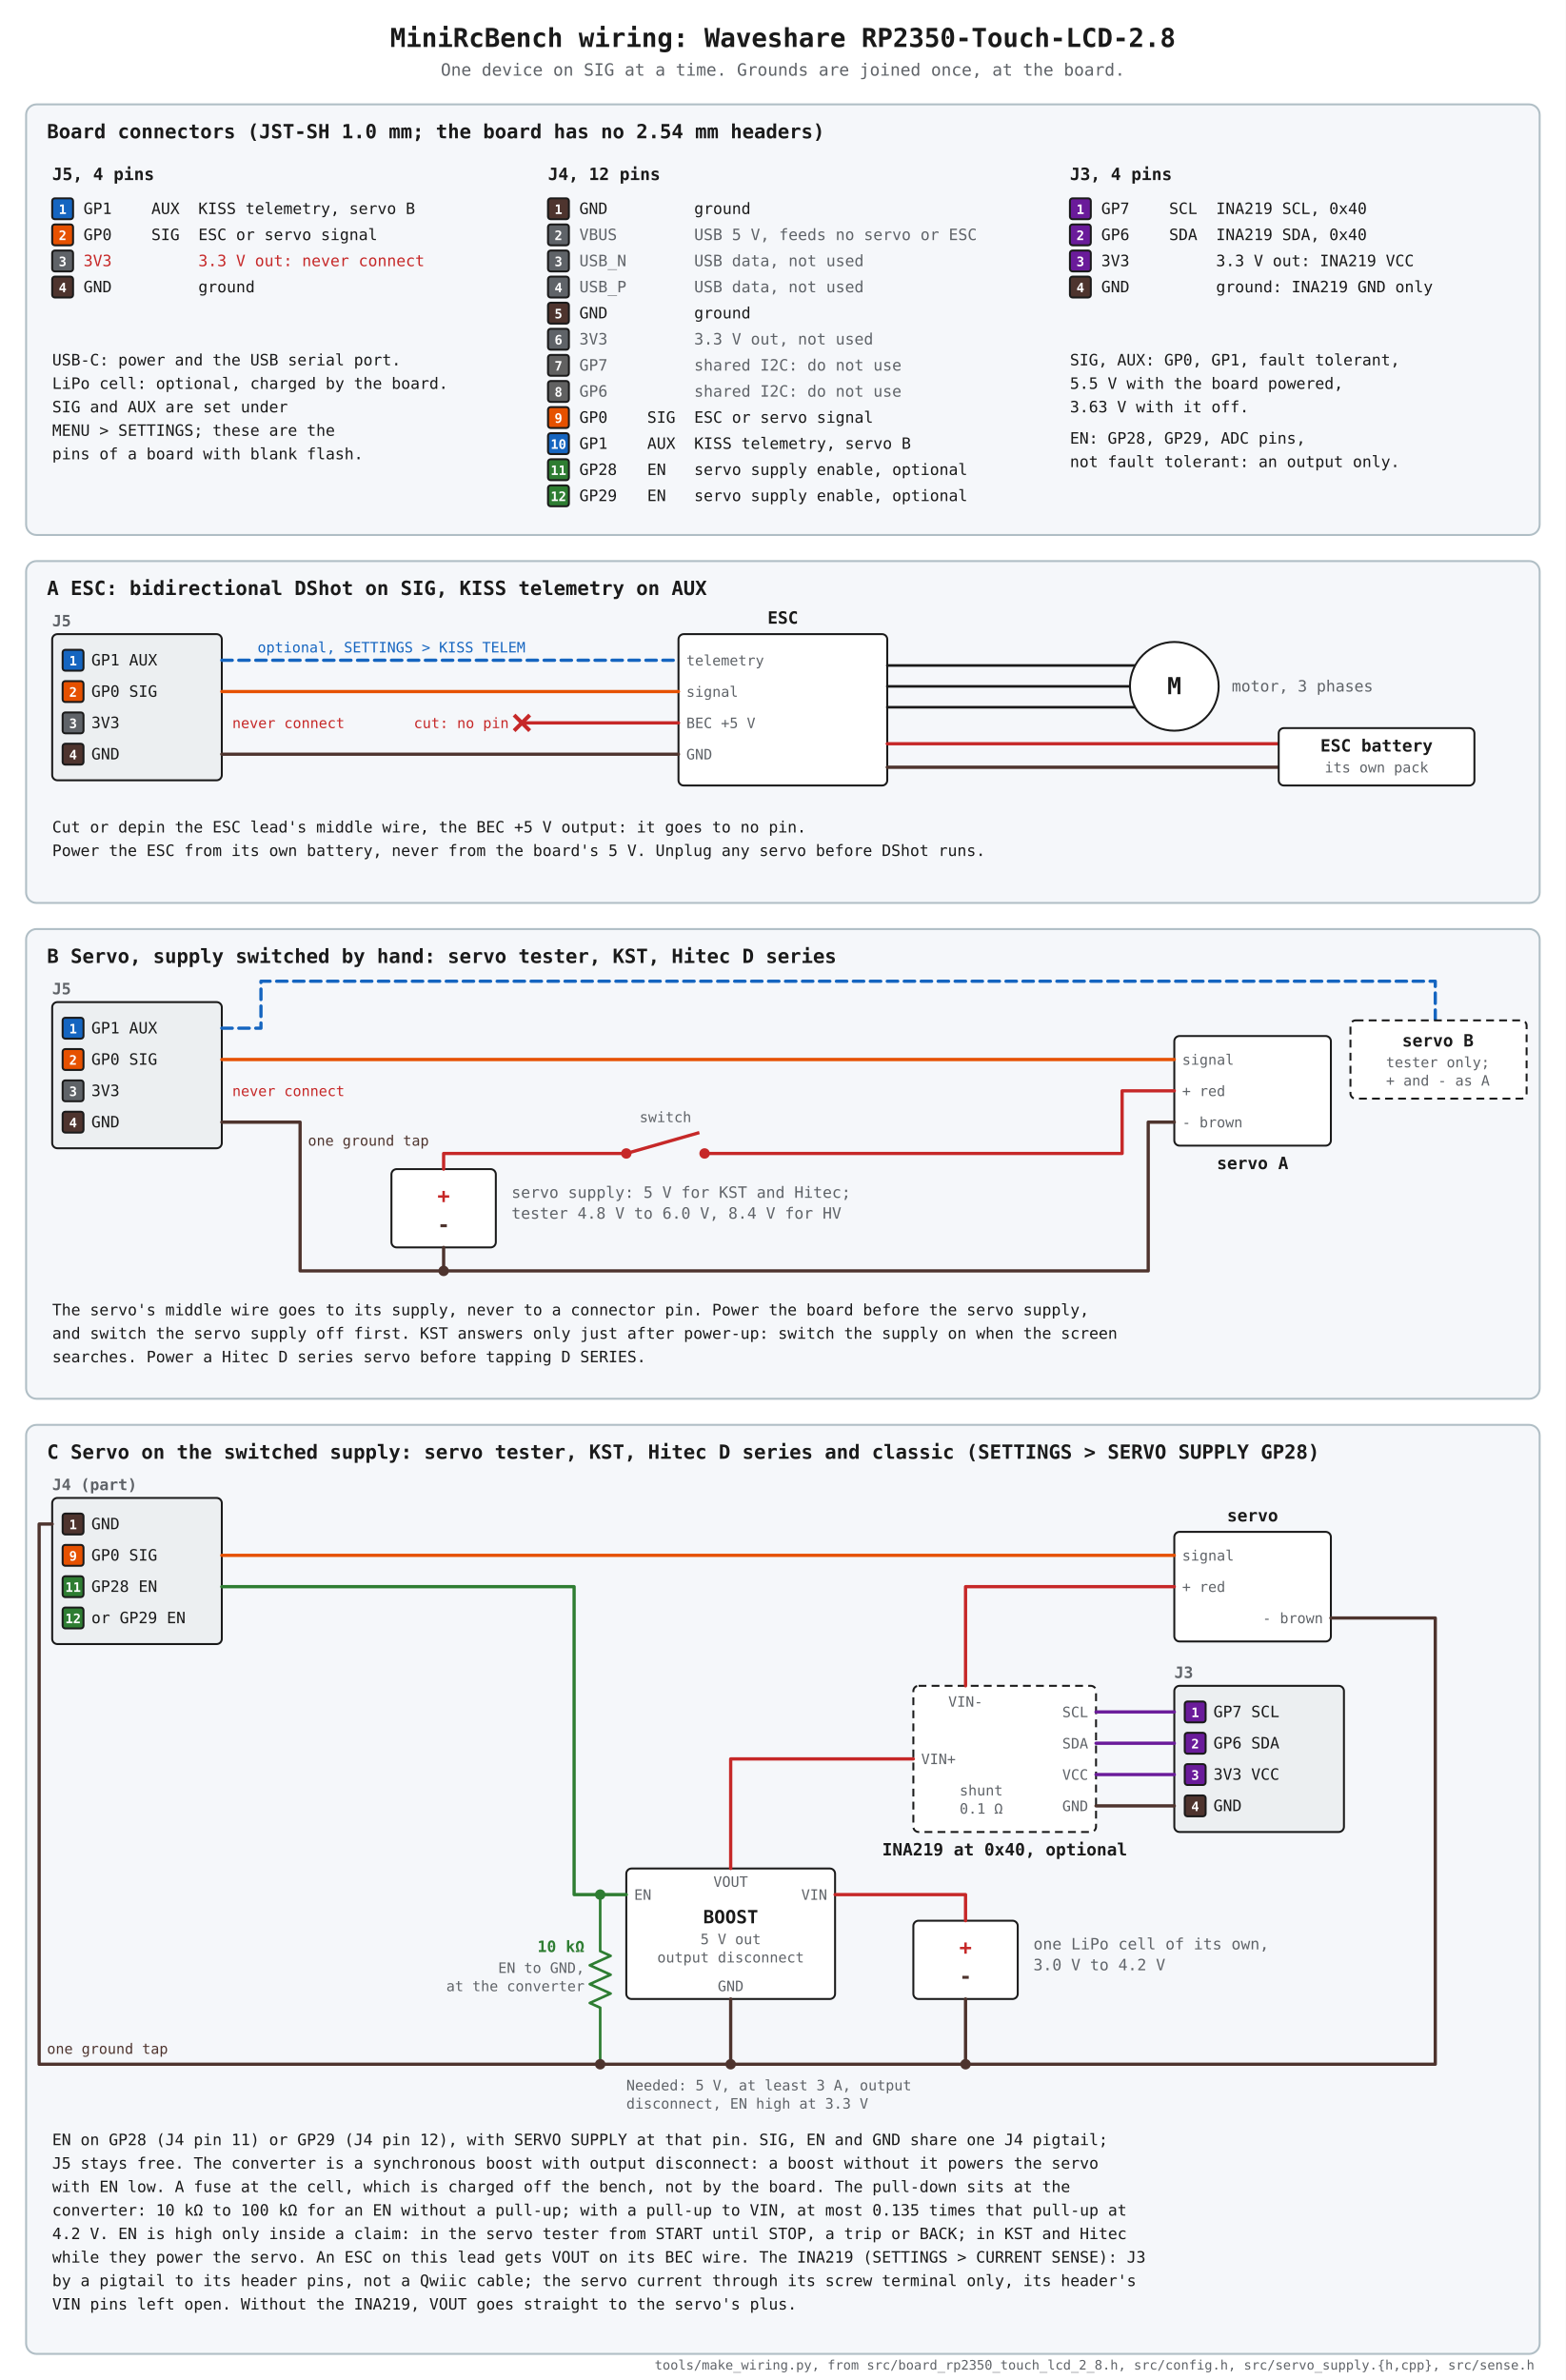
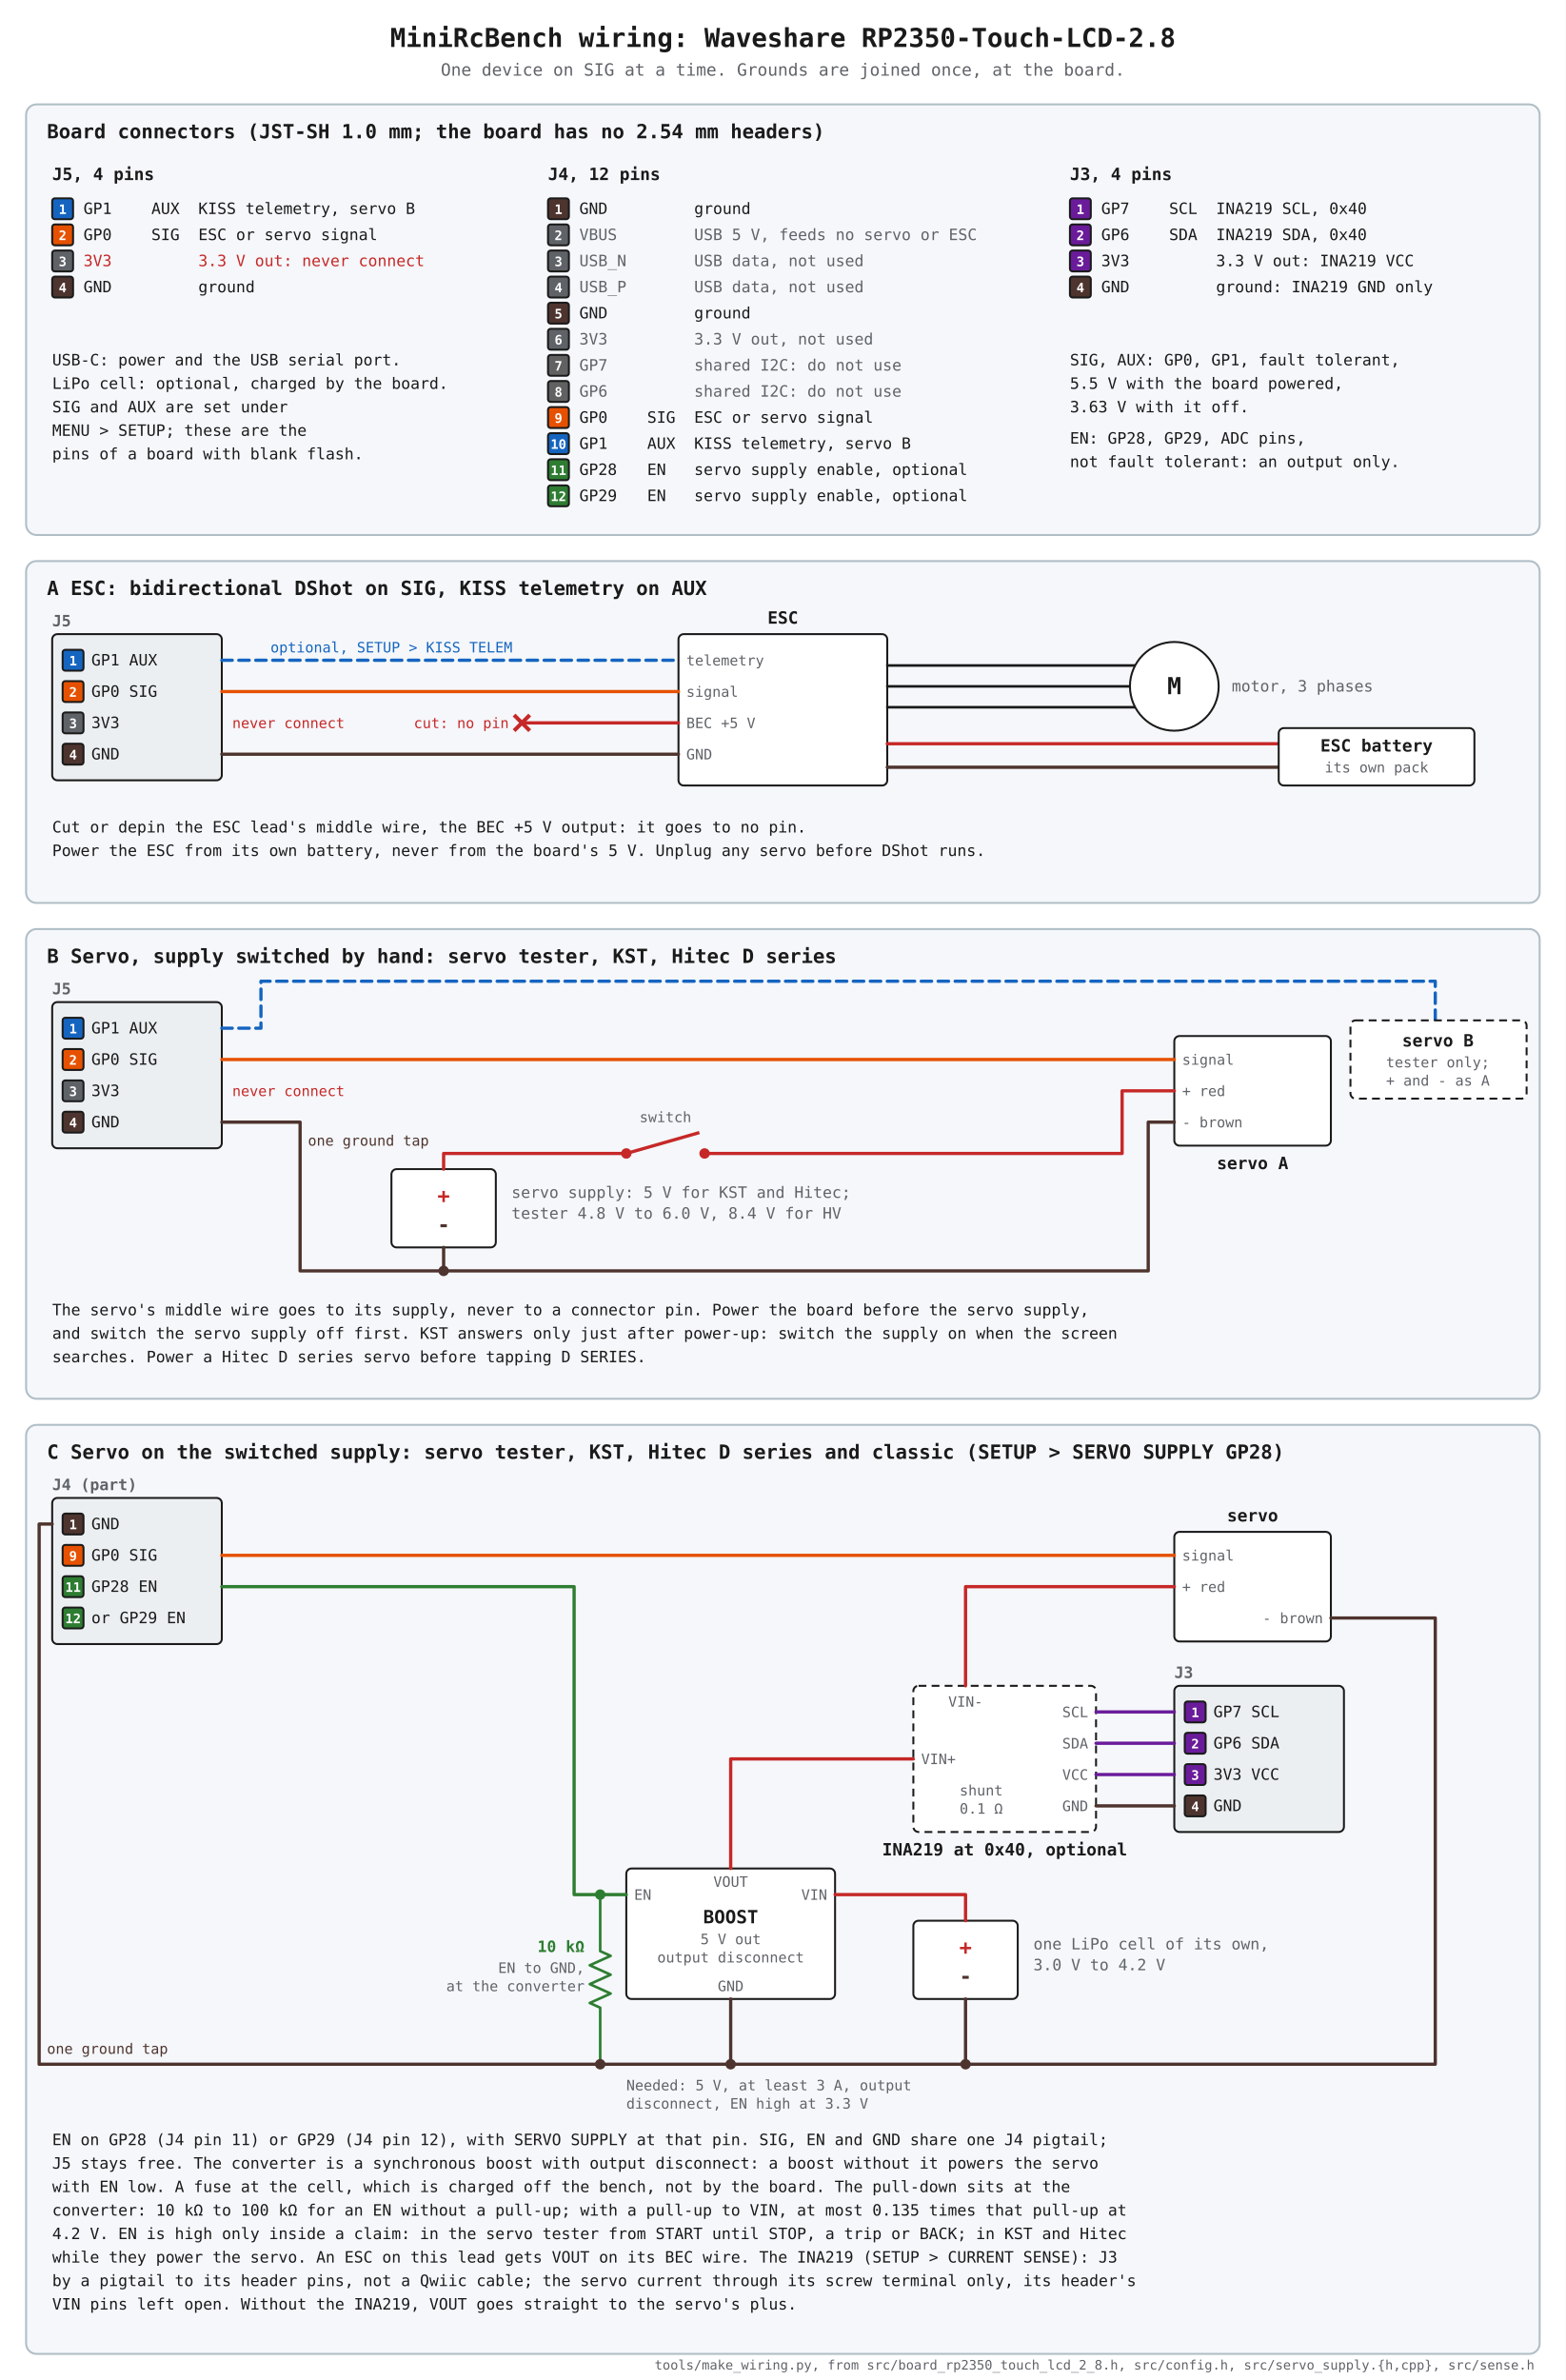
<svg xmlns="http://www.w3.org/2000/svg" width="1200" height="1824" viewBox="0 0 1200 1824" font-family="DejaVu Sans Mono, Menlo, Consolas, monospace">
  <rect width="100%" height="100%" fill="#ffffff" />
  <text x="600" y="36" font-size="20" fill="#1a1a1a" text-anchor="middle" font-weight="bold">MiniRcBench wiring: Waveshare RP2350-Touch-LCD-2.8</text>
  <text x="600" y="58" font-size="13" fill="#5f6368" text-anchor="middle">One device on SIG at a time. Grounds are joined once, at the board.</text>
  <rect x="20" y="80" width="1160" height="330" rx="8" fill="#f5f7fa" stroke="#b0bec5" stroke-width="1.5" />
  <text x="36" y="106" font-size="15" fill="#1a1a1a" text-anchor="start" font-weight="bold">Board connectors (JST-SH 1.0 mm; the board has no 2.54 mm headers)</text>
  <text x="40" y="138" font-size="13" fill="#1a1a1a" text-anchor="start" font-weight="bold">J5, 4 pins</text>
  <rect x="40" y="152" width="16" height="16" rx="2" fill="#1565c0" stroke="#1a1a1a" stroke-width="1.5" />
  <text x="48" y="164" font-size="10" fill="#ffffff" text-anchor="middle" font-weight="bold">1</text>
  <text x="64" y="164" font-size="12" fill="#1a1a1a" text-anchor="start">GP1</text>
  <text x="116" y="164" font-size="12" fill="#1a1a1a" text-anchor="start">AUX</text>
  <text x="152" y="164" font-size="12" fill="#1a1a1a" text-anchor="start">KISS telemetry, servo B</text>
  <rect x="40" y="172" width="16" height="16" rx="2" fill="#e65100" stroke="#1a1a1a" stroke-width="1.5" />
  <text x="48" y="184" font-size="10" fill="#ffffff" text-anchor="middle" font-weight="bold">2</text>
  <text x="64" y="184" font-size="12" fill="#1a1a1a" text-anchor="start">GP0</text>
  <text x="116" y="184" font-size="12" fill="#1a1a1a" text-anchor="start">SIG</text>
  <text x="152" y="184" font-size="12" fill="#1a1a1a" text-anchor="start">ESC or servo signal</text>
  <rect x="40" y="192" width="16" height="16" rx="2" fill="#5f6368" stroke="#1a1a1a" stroke-width="1.5" />
  <text x="48" y="204" font-size="10" fill="#ffffff" text-anchor="middle" font-weight="bold">3</text>
  <text x="64" y="204" font-size="12" fill="#c62828" text-anchor="start">3V3</text>
  <text x="116" y="204" font-size="12" fill="#c62828" text-anchor="start" />
  <text x="152" y="204" font-size="12" fill="#c62828" text-anchor="start">3.3 V out: never connect</text>
  <rect x="40" y="212" width="16" height="16" rx="2" fill="#4e342e" stroke="#1a1a1a" stroke-width="1.5" />
  <text x="48" y="224" font-size="10" fill="#ffffff" text-anchor="middle" font-weight="bold">4</text>
  <text x="64" y="224" font-size="12" fill="#1a1a1a" text-anchor="start">GND</text>
  <text x="116" y="224" font-size="12" fill="#1a1a1a" text-anchor="start" />
  <text x="152" y="224" font-size="12" fill="#1a1a1a" text-anchor="start">ground</text>
  <text x="420" y="138" font-size="13" fill="#1a1a1a" text-anchor="start" font-weight="bold">J4, 12 pins</text>
  <rect x="420" y="152" width="16" height="16" rx="2" fill="#4e342e" stroke="#1a1a1a" stroke-width="1.5" />
  <text x="428" y="164" font-size="10" fill="#ffffff" text-anchor="middle" font-weight="bold">1</text>
  <text x="444" y="164" font-size="12" fill="#1a1a1a" text-anchor="start">GND</text>
  <text x="496" y="164" font-size="12" fill="#1a1a1a" text-anchor="start" />
  <text x="532" y="164" font-size="12" fill="#1a1a1a" text-anchor="start">ground</text>
  <rect x="420" y="172" width="16" height="16" rx="2" fill="#5f6368" stroke="#1a1a1a" stroke-width="1.5" />
  <text x="428" y="184" font-size="10" fill="#ffffff" text-anchor="middle" font-weight="bold">2</text>
  <text x="444" y="184" font-size="12" fill="#5f6368" text-anchor="start">VBUS</text>
  <text x="496" y="184" font-size="12" fill="#5f6368" text-anchor="start" />
  <text x="532" y="184" font-size="12" fill="#5f6368" text-anchor="start">USB 5 V, feeds no servo or ESC</text>
  <rect x="420" y="192" width="16" height="16" rx="2" fill="#5f6368" stroke="#1a1a1a" stroke-width="1.5" />
  <text x="428" y="204" font-size="10" fill="#ffffff" text-anchor="middle" font-weight="bold">3</text>
  <text x="444" y="204" font-size="12" fill="#5f6368" text-anchor="start">USB_N</text>
  <text x="496" y="204" font-size="12" fill="#5f6368" text-anchor="start" />
  <text x="532" y="204" font-size="12" fill="#5f6368" text-anchor="start">USB data, not used</text>
  <rect x="420" y="212" width="16" height="16" rx="2" fill="#5f6368" stroke="#1a1a1a" stroke-width="1.5" />
  <text x="428" y="224" font-size="10" fill="#ffffff" text-anchor="middle" font-weight="bold">4</text>
  <text x="444" y="224" font-size="12" fill="#5f6368" text-anchor="start">USB_P</text>
  <text x="496" y="224" font-size="12" fill="#5f6368" text-anchor="start" />
  <text x="532" y="224" font-size="12" fill="#5f6368" text-anchor="start">USB data, not used</text>
  <rect x="420" y="232" width="16" height="16" rx="2" fill="#4e342e" stroke="#1a1a1a" stroke-width="1.5" />
  <text x="428" y="244" font-size="10" fill="#ffffff" text-anchor="middle" font-weight="bold">5</text>
  <text x="444" y="244" font-size="12" fill="#1a1a1a" text-anchor="start">GND</text>
  <text x="496" y="244" font-size="12" fill="#1a1a1a" text-anchor="start" />
  <text x="532" y="244" font-size="12" fill="#1a1a1a" text-anchor="start">ground</text>
  <rect x="420" y="252" width="16" height="16" rx="2" fill="#5f6368" stroke="#1a1a1a" stroke-width="1.5" />
  <text x="428" y="264" font-size="10" fill="#ffffff" text-anchor="middle" font-weight="bold">6</text>
  <text x="444" y="264" font-size="12" fill="#5f6368" text-anchor="start">3V3</text>
  <text x="496" y="264" font-size="12" fill="#5f6368" text-anchor="start" />
  <text x="532" y="264" font-size="12" fill="#5f6368" text-anchor="start">3.3 V out, not used</text>
  <rect x="420" y="272" width="16" height="16" rx="2" fill="#616161" stroke="#1a1a1a" stroke-width="1.5" />
  <text x="428" y="284" font-size="10" fill="#ffffff" text-anchor="middle" font-weight="bold">7</text>
  <text x="444" y="284" font-size="12" fill="#5f6368" text-anchor="start">GP7</text>
  <text x="496" y="284" font-size="12" fill="#5f6368" text-anchor="start" />
  <text x="532" y="284" font-size="12" fill="#5f6368" text-anchor="start">shared I2C: do not use</text>
  <rect x="420" y="292" width="16" height="16" rx="2" fill="#616161" stroke="#1a1a1a" stroke-width="1.5" />
  <text x="428" y="304" font-size="10" fill="#ffffff" text-anchor="middle" font-weight="bold">8</text>
  <text x="444" y="304" font-size="12" fill="#5f6368" text-anchor="start">GP6</text>
  <text x="496" y="304" font-size="12" fill="#5f6368" text-anchor="start" />
  <text x="532" y="304" font-size="12" fill="#5f6368" text-anchor="start">shared I2C: do not use</text>
  <rect x="420" y="312" width="16" height="16" rx="2" fill="#e65100" stroke="#1a1a1a" stroke-width="1.5" />
  <text x="428" y="324" font-size="10" fill="#ffffff" text-anchor="middle" font-weight="bold">9</text>
  <text x="444" y="324" font-size="12" fill="#1a1a1a" text-anchor="start">GP0</text>
  <text x="496" y="324" font-size="12" fill="#1a1a1a" text-anchor="start">SIG</text>
  <text x="532" y="324" font-size="12" fill="#1a1a1a" text-anchor="start">ESC or servo signal</text>
  <rect x="420" y="332" width="16" height="16" rx="2" fill="#1565c0" stroke="#1a1a1a" stroke-width="1.5" />
  <text x="428" y="344" font-size="10" fill="#ffffff" text-anchor="middle" font-weight="bold">10</text>
  <text x="444" y="344" font-size="12" fill="#1a1a1a" text-anchor="start">GP1</text>
  <text x="496" y="344" font-size="12" fill="#1a1a1a" text-anchor="start">AUX</text>
  <text x="532" y="344" font-size="12" fill="#1a1a1a" text-anchor="start">KISS telemetry, servo B</text>
  <rect x="420" y="352" width="16" height="16" rx="2" fill="#2e7d32" stroke="#1a1a1a" stroke-width="1.5" />
  <text x="428" y="364" font-size="10" fill="#ffffff" text-anchor="middle" font-weight="bold">11</text>
  <text x="444" y="364" font-size="12" fill="#1a1a1a" text-anchor="start">GP28</text>
  <text x="496" y="364" font-size="12" fill="#1a1a1a" text-anchor="start">EN</text>
  <text x="532" y="364" font-size="12" fill="#1a1a1a" text-anchor="start">servo supply enable, optional</text>
  <rect x="420" y="372" width="16" height="16" rx="2" fill="#2e7d32" stroke="#1a1a1a" stroke-width="1.5" />
  <text x="428" y="384" font-size="10" fill="#ffffff" text-anchor="middle" font-weight="bold">12</text>
  <text x="444" y="384" font-size="12" fill="#1a1a1a" text-anchor="start">GP29</text>
  <text x="496" y="384" font-size="12" fill="#1a1a1a" text-anchor="start">EN</text>
  <text x="532" y="384" font-size="12" fill="#1a1a1a" text-anchor="start">servo supply enable, optional</text>
  <text x="820" y="138" font-size="13" fill="#1a1a1a" text-anchor="start" font-weight="bold">J3, 4 pins</text>
  <rect x="820" y="152" width="16" height="16" rx="2" fill="#6a1b9a" stroke="#1a1a1a" stroke-width="1.5" />
  <text x="828" y="164" font-size="10" fill="#ffffff" text-anchor="middle" font-weight="bold">1</text>
  <text x="844" y="164" font-size="12" fill="#1a1a1a" text-anchor="start">GP7</text>
  <text x="896" y="164" font-size="12" fill="#1a1a1a" text-anchor="start">SCL</text>
  <text x="932" y="164" font-size="12" fill="#1a1a1a" text-anchor="start">INA219 SCL, 0x40</text>
  <rect x="820" y="172" width="16" height="16" rx="2" fill="#6a1b9a" stroke="#1a1a1a" stroke-width="1.5" />
  <text x="828" y="184" font-size="10" fill="#ffffff" text-anchor="middle" font-weight="bold">2</text>
  <text x="844" y="184" font-size="12" fill="#1a1a1a" text-anchor="start">GP6</text>
  <text x="896" y="184" font-size="12" fill="#1a1a1a" text-anchor="start">SDA</text>
  <text x="932" y="184" font-size="12" fill="#1a1a1a" text-anchor="start">INA219 SDA, 0x40</text>
  <rect x="820" y="192" width="16" height="16" rx="2" fill="#6a1b9a" stroke="#1a1a1a" stroke-width="1.5" />
  <text x="828" y="204" font-size="10" fill="#ffffff" text-anchor="middle" font-weight="bold">3</text>
  <text x="844" y="204" font-size="12" fill="#1a1a1a" text-anchor="start">3V3</text>
  <text x="896" y="204" font-size="12" fill="#1a1a1a" text-anchor="start" />
  <text x="932" y="204" font-size="12" fill="#1a1a1a" text-anchor="start">3.3 V out: INA219 VCC</text>
  <rect x="820" y="212" width="16" height="16" rx="2" fill="#4e342e" stroke="#1a1a1a" stroke-width="1.5" />
  <text x="828" y="224" font-size="10" fill="#ffffff" text-anchor="middle" font-weight="bold">4</text>
  <text x="844" y="224" font-size="12" fill="#1a1a1a" text-anchor="start">GND</text>
  <text x="896" y="224" font-size="12" fill="#1a1a1a" text-anchor="start" />
  <text x="932" y="224" font-size="12" fill="#1a1a1a" text-anchor="start">ground: INA219 GND only</text>
  <text x="40" y="280" font-size="12" fill="#1a1a1a" text-anchor="start">USB-C: power and the USB serial port.</text>
  <text x="40" y="298" font-size="12" fill="#1a1a1a" text-anchor="start">LiPo cell: optional, charged by the board.</text>
  <text x="40" y="316" font-size="12" fill="#1a1a1a" text-anchor="start">SIG and AUX are set under</text>
-   <text x="40" y="334" font-size="12" fill="#1a1a1a" text-anchor="start">MENU &gt; SETTINGS; these are the</text>
+   <text x="40" y="334" font-size="12" fill="#1a1a1a" text-anchor="start">MENU &gt; SETUP; these are the</text>
  <text x="40" y="352" font-size="12" fill="#1a1a1a" text-anchor="start">pins of a board with blank flash.</text>
  <text x="820" y="280" font-size="12" fill="#1a1a1a" text-anchor="start">SIG, AUX: GP0, GP1, fault tolerant,</text>
  <text x="820" y="298" font-size="12" fill="#1a1a1a" text-anchor="start">5.5 V with the board powered,</text>
  <text x="820" y="316" font-size="12" fill="#1a1a1a" text-anchor="start">3.63 V with it off.</text>
  <text x="820" y="340" font-size="12" fill="#1a1a1a" text-anchor="start">EN: GP28, GP29, ADC pins,</text>
  <text x="820" y="358" font-size="12" fill="#1a1a1a" text-anchor="start">not fault tolerant: an output only.</text>
  <rect x="20" y="430" width="1160" height="262" rx="8" fill="#f5f7fa" stroke="#b0bec5" stroke-width="1.5" />
  <text x="36" y="456" font-size="15" fill="#1a1a1a" text-anchor="start" font-weight="bold">A  ESC: bidirectional DShot on SIG, KISS telemetry on AUX</text>
  <rect x="40" y="486" width="130" height="112" rx="4" fill="#eceff1" stroke="#1a1a1a" stroke-width="1.5" />
  <text x="40" y="480" font-size="12" fill="#5f6368" text-anchor="start" font-weight="bold">J5</text>
  <rect x="48" y="498" width="16" height="16" rx="2" fill="#1565c0" stroke="#1a1a1a" stroke-width="1.5" />
  <text x="56" y="510" font-size="10" fill="#ffffff" text-anchor="middle" font-weight="bold">1</text>
  <text x="70" y="510" font-size="12" fill="#1a1a1a" text-anchor="start">GP1 AUX</text>
  <rect x="48" y="522" width="16" height="16" rx="2" fill="#e65100" stroke="#1a1a1a" stroke-width="1.5" />
  <text x="56" y="534" font-size="10" fill="#ffffff" text-anchor="middle" font-weight="bold">2</text>
  <text x="70" y="534" font-size="12" fill="#1a1a1a" text-anchor="start">GP0 SIG</text>
  <rect x="48" y="546" width="16" height="16" rx="2" fill="#5f6368" stroke="#1a1a1a" stroke-width="1.5" />
  <text x="56" y="558" font-size="10" fill="#ffffff" text-anchor="middle" font-weight="bold">3</text>
  <text x="70" y="558" font-size="12" fill="#1a1a1a" text-anchor="start">3V3</text>
  <rect x="48" y="570" width="16" height="16" rx="2" fill="#4e342e" stroke="#1a1a1a" stroke-width="1.5" />
  <text x="56" y="582" font-size="10" fill="#ffffff" text-anchor="middle" font-weight="bold">4</text>
  <text x="70" y="582" font-size="12" fill="#1a1a1a" text-anchor="start">GND</text>
  <rect x="520" y="486" width="160" height="116" rx="4" fill="#ffffff" stroke="#1a1a1a" stroke-width="1.5" />
  <text x="600" y="478" font-size="13" fill="#1a1a1a" text-anchor="middle" font-weight="bold">ESC</text>
  <text x="526" y="510" font-size="11" fill="#5f6368" text-anchor="start">telemetry</text>
  <text x="526" y="534" font-size="11" fill="#5f6368" text-anchor="start">signal</text>
  <text x="526" y="558" font-size="11" fill="#5f6368" text-anchor="start">BEC +5 V</text>
  <text x="526" y="582" font-size="11" fill="#5f6368" text-anchor="start">GND</text>
  <polyline points="170,506 520,506" fill="none" stroke="#1565c0" stroke-width="2.5" stroke-linejoin="round" stroke-linecap="round" stroke-dasharray="8 5" />
-   <text x="300" y="500" font-size="11" fill="#1565c0" text-anchor="middle">optional, SETTINGS &gt; KISS TELEM</text>
+   <text x="300" y="500" font-size="11" fill="#1565c0" text-anchor="middle">optional, SETUP &gt; KISS TELEM</text>
  <polyline points="170,530 520,530" fill="none" stroke="#e65100" stroke-width="2.5" stroke-linejoin="round" stroke-linecap="round" />
  <polyline points="400,554 520,554" fill="none" stroke="#c62828" stroke-width="2.5" stroke-linejoin="round" stroke-linecap="round" />
  <path d="M394 548l12 12m0 -12l-12 12" stroke="#c62828" stroke-width="3" />
  <text x="390" y="558" font-size="11" fill="#c62828" text-anchor="end">cut: no pin</text>
  <text x="178" y="558" font-size="11" fill="#c62828" text-anchor="start">never connect</text>
  <polyline points="170,578 520,578" fill="none" stroke="#4e342e" stroke-width="2.5" stroke-linejoin="round" stroke-linecap="round" />
  <polyline points="680,510 870,510" fill="none" stroke="#1a1a1a" stroke-width="2" stroke-linejoin="round" stroke-linecap="round" />
  <polyline points="680,526 866,526" fill="none" stroke="#1a1a1a" stroke-width="2" stroke-linejoin="round" stroke-linecap="round" />
  <polyline points="680,542 870,542" fill="none" stroke="#1a1a1a" stroke-width="2" stroke-linejoin="round" stroke-linecap="round" />
  <circle cx="900" cy="526" r="34" fill="#ffffff" stroke="#1a1a1a" stroke-width="1.5" />
  <text x="900" y="532" font-size="18" fill="#1a1a1a" text-anchor="middle" font-weight="bold">M</text>
  <text x="944" y="530" font-size="12" fill="#5f6368" text-anchor="start">motor, 3 phases</text>
  <polyline points="680,570 980,570" fill="none" stroke="#c62828" stroke-width="2.5" stroke-linejoin="round" stroke-linecap="round" />
  <polyline points="680,588 980,588" fill="none" stroke="#4e342e" stroke-width="2.5" stroke-linejoin="round" stroke-linecap="round" />
  <rect x="980" y="558" width="150" height="44" rx="4" fill="#ffffff" stroke="#1a1a1a" stroke-width="1.5" />
  <text x="1055" y="576" font-size="13" fill="#1a1a1a" text-anchor="middle" font-weight="bold">ESC battery</text>
  <text x="1055" y="592" font-size="11" fill="#5f6368" text-anchor="middle">its own pack</text>
  <text x="40" y="638" font-size="12" fill="#1a1a1a" text-anchor="start">Cut or depin the ESC lead's middle wire, the BEC +5 V output: it goes to no pin.</text>
  <text x="40" y="656" font-size="12" fill="#1a1a1a" text-anchor="start">Power the ESC from its own battery, never from the board's 5 V. Unplug any servo before DShot runs.</text>
  <rect x="20" y="712" width="1160" height="360" rx="8" fill="#f5f7fa" stroke="#b0bec5" stroke-width="1.5" />
  <text x="36" y="738" font-size="15" fill="#1a1a1a" text-anchor="start" font-weight="bold">B  Servo, supply switched by hand: servo tester, KST, Hitec D series</text>
  <rect x="40" y="768" width="130" height="112" rx="4" fill="#eceff1" stroke="#1a1a1a" stroke-width="1.5" />
  <text x="40" y="762" font-size="12" fill="#5f6368" text-anchor="start" font-weight="bold">J5</text>
  <rect x="48" y="780" width="16" height="16" rx="2" fill="#1565c0" stroke="#1a1a1a" stroke-width="1.5" />
  <text x="56" y="792" font-size="10" fill="#ffffff" text-anchor="middle" font-weight="bold">1</text>
  <text x="70" y="792" font-size="12" fill="#1a1a1a" text-anchor="start">GP1 AUX</text>
  <rect x="48" y="804" width="16" height="16" rx="2" fill="#e65100" stroke="#1a1a1a" stroke-width="1.5" />
  <text x="56" y="816" font-size="10" fill="#ffffff" text-anchor="middle" font-weight="bold">2</text>
  <text x="70" y="816" font-size="12" fill="#1a1a1a" text-anchor="start">GP0 SIG</text>
  <rect x="48" y="828" width="16" height="16" rx="2" fill="#5f6368" stroke="#1a1a1a" stroke-width="1.5" />
  <text x="56" y="840" font-size="10" fill="#ffffff" text-anchor="middle" font-weight="bold">3</text>
  <text x="70" y="840" font-size="12" fill="#1a1a1a" text-anchor="start">3V3</text>
  <rect x="48" y="852" width="16" height="16" rx="2" fill="#4e342e" stroke="#1a1a1a" stroke-width="1.5" />
  <text x="56" y="864" font-size="10" fill="#ffffff" text-anchor="middle" font-weight="bold">4</text>
  <text x="70" y="864" font-size="12" fill="#1a1a1a" text-anchor="start">GND</text>
  <rect x="900" y="794" width="120" height="84" rx="4" fill="#ffffff" stroke="#1a1a1a" stroke-width="1.5" />
  <text x="960" y="896" font-size="13" fill="#1a1a1a" text-anchor="middle" font-weight="bold">servo A</text>
  <text x="906" y="816" font-size="11" fill="#5f6368" text-anchor="start">signal</text>
  <text x="906" y="840" font-size="11" fill="#5f6368" text-anchor="start">+ red</text>
  <text x="906" y="864" font-size="11" fill="#5f6368" text-anchor="start">- brown</text>
  <polyline points="170,812 900,812" fill="none" stroke="#e65100" stroke-width="2.5" stroke-linejoin="round" stroke-linecap="round" />
  <rect x="300" y="896" width="80" height="60" rx="4" fill="#ffffff" stroke="#1a1a1a" stroke-width="1.5" />
  <text x="340" y="922" font-size="16" fill="#c62828" text-anchor="middle" font-weight="bold">+</text>
  <text x="340" y="944" font-size="16" fill="#4e342e" text-anchor="middle" font-weight="bold">-</text>
  <text x="392" y="918" font-size="12" fill="#5f6368" text-anchor="start">servo supply: 5 V for KST and Hitec;</text>
  <text x="392" y="934" font-size="12" fill="#5f6368" text-anchor="start">tester 4.8 V to 6.0 V, 8.4 V for HV</text>
  <polyline points="340,896 340,884 480,884" fill="none" stroke="#c62828" stroke-width="2.5" stroke-linejoin="round" stroke-linecap="round" />
  <circle cx="480" cy="884" r="4" fill="#c62828" />
  <circle cx="540" cy="884" r="4" fill="#c62828" />
  <line x1="480" y1="884" x2="536" y2="868" stroke="#c62828" stroke-width="2.5" />
  <text x="510" y="860" font-size="11" fill="#5f6368" text-anchor="middle">switch</text>
  <polyline points="540,884 860,884 860,836 900,836" fill="none" stroke="#c62828" stroke-width="2.5" stroke-linejoin="round" stroke-linecap="round" />
  <polyline points="170,860 230,860 230,974 880,974 880,860 900,860" fill="none" stroke="#4e342e" stroke-width="2.5" stroke-linejoin="round" stroke-linecap="round" />
  <polyline points="340,956 340,974" fill="none" stroke="#4e342e" stroke-width="2.5" stroke-linejoin="round" stroke-linecap="round" />
  <circle cx="340" cy="974" r="4" fill="#4e342e" />
  <text x="236" y="878" font-size="11" fill="#4e342e" text-anchor="start">one ground tap</text>
  <text x="178" y="840" font-size="11" fill="#c62828" text-anchor="start">never connect</text>
  <polyline points="170,788 200,788 200,752 1100,752 1100,782" fill="none" stroke="#1565c0" stroke-width="2.5" stroke-linejoin="round" stroke-linecap="round" stroke-dasharray="8 5" />
  <rect x="1035" y="782" width="135" height="60" rx="4" fill="#ffffff" stroke="#1a1a1a" stroke-width="1.5" stroke-dasharray="6 4" />
  <text x="1102" y="802" font-size="13" fill="#1a1a1a" text-anchor="middle" font-weight="bold">servo B</text>
  <text x="1102" y="818" font-size="11" fill="#5f6368" text-anchor="middle">tester only;</text>
  <text x="1102" y="832" font-size="11" fill="#5f6368" text-anchor="middle">+ and - as A</text>
  <text x="40" y="1008" font-size="12" fill="#1a1a1a" text-anchor="start">The servo's middle wire goes to its supply, never to a connector pin. Power the board before the servo supply,</text>
  <text x="40" y="1026" font-size="12" fill="#1a1a1a" text-anchor="start">and switch the servo supply off first. KST answers only just after power-up: switch the supply on when the screen</text>
  <text x="40" y="1044" font-size="12" fill="#1a1a1a" text-anchor="start">searches. Power a Hitec D series servo before tapping D SERIES.</text>
  <rect x="20" y="1092" width="1160" height="712" rx="8" fill="#f5f7fa" stroke="#b0bec5" stroke-width="1.5" />
-   <text x="36" y="1118" font-size="15" fill="#1a1a1a" text-anchor="start" font-weight="bold">C  Servo on the switched supply: servo tester, KST, Hitec D series and classic (SETTINGS &gt; SERVO SUPPLY GP28)</text>
+   <text x="36" y="1118" font-size="15" fill="#1a1a1a" text-anchor="start" font-weight="bold">C  Servo on the switched supply: servo tester, KST, Hitec D series and classic (SETUP &gt; SERVO SUPPLY GP28)</text>
  <rect x="40" y="1148" width="130" height="112" rx="4" fill="#eceff1" stroke="#1a1a1a" stroke-width="1.5" />
  <text x="40" y="1142" font-size="12" fill="#5f6368" text-anchor="start" font-weight="bold">J4 (part)</text>
  <rect x="48" y="1160" width="16" height="16" rx="2" fill="#4e342e" stroke="#1a1a1a" stroke-width="1.5" />
  <text x="56" y="1172" font-size="10" fill="#ffffff" text-anchor="middle" font-weight="bold">1</text>
  <text x="70" y="1172" font-size="12" fill="#1a1a1a" text-anchor="start">GND</text>
  <rect x="48" y="1184" width="16" height="16" rx="2" fill="#e65100" stroke="#1a1a1a" stroke-width="1.5" />
  <text x="56" y="1196" font-size="10" fill="#ffffff" text-anchor="middle" font-weight="bold">9</text>
  <text x="70" y="1196" font-size="12" fill="#1a1a1a" text-anchor="start">GP0 SIG</text>
  <rect x="48" y="1208" width="16" height="16" rx="2" fill="#2e7d32" stroke="#1a1a1a" stroke-width="1.5" />
  <text x="56" y="1220" font-size="10" fill="#ffffff" text-anchor="middle" font-weight="bold">11</text>
  <text x="70" y="1220" font-size="12" fill="#1a1a1a" text-anchor="start">GP28 EN</text>
  <rect x="48" y="1232" width="16" height="16" rx="2" fill="#2e7d32" stroke="#1a1a1a" stroke-width="1.5" />
  <text x="56" y="1244" font-size="10" fill="#ffffff" text-anchor="middle" font-weight="bold">12</text>
  <text x="70" y="1244" font-size="12" fill="#1a1a1a" text-anchor="start">or GP29 EN</text>
  <rect x="900" y="1174" width="120" height="84" rx="4" fill="#ffffff" stroke="#1a1a1a" stroke-width="1.5" />
  <text x="960" y="1166" font-size="13" fill="#1a1a1a" text-anchor="middle" font-weight="bold">servo</text>
  <text x="906" y="1196" font-size="11" fill="#5f6368" text-anchor="start">signal</text>
  <text x="906" y="1220" font-size="11" fill="#5f6368" text-anchor="start">+ red</text>
  <text x="1014" y="1244" font-size="11" fill="#5f6368" text-anchor="end">- brown</text>
  <polyline points="170,1192 900,1192" fill="none" stroke="#e65100" stroke-width="2.5" stroke-linejoin="round" stroke-linecap="round" />
  <rect x="480" y="1432" width="160" height="100" rx="4" fill="#ffffff" stroke="#1a1a1a" stroke-width="1.5" />
  <text x="560" y="1474" font-size="14" fill="#1a1a1a" text-anchor="middle" font-weight="bold">BOOST</text>
  <text x="560" y="1490" font-size="11" fill="#5f6368" text-anchor="middle">5 V out</text>
  <text x="560" y="1504" font-size="11" fill="#5f6368" text-anchor="middle">output disconnect</text>
  <text x="486" y="1456" font-size="11" fill="#5f6368" text-anchor="start">EN</text>
  <text x="634" y="1456" font-size="11" fill="#5f6368" text-anchor="end">VIN</text>
  <text x="560" y="1446" font-size="11" fill="#5f6368" text-anchor="middle">VOUT</text>
  <text x="560" y="1526" font-size="11" fill="#5f6368" text-anchor="middle">GND</text>
  <rect x="700" y="1472" width="80" height="60" rx="4" fill="#ffffff" stroke="#1a1a1a" stroke-width="1.5" />
  <text x="740" y="1498" font-size="16" fill="#c62828" text-anchor="middle" font-weight="bold">+</text>
  <text x="740" y="1520" font-size="16" fill="#4e342e" text-anchor="middle" font-weight="bold">-</text>
  <text x="792" y="1494" font-size="12" fill="#5f6368" text-anchor="start">one LiPo cell of its own,</text>
  <text x="792" y="1510" font-size="12" fill="#5f6368" text-anchor="start">3.0 V to 4.2 V</text>
  <polyline points="740,1472 740,1452 640,1452" fill="none" stroke="#c62828" stroke-width="2.5" stroke-linejoin="round" stroke-linecap="round" />
  <polyline points="740,1532 740,1582" fill="none" stroke="#4e342e" stroke-width="2.5" stroke-linejoin="round" stroke-linecap="round" />
  <circle cx="740" cy="1582" r="4" fill="#4e342e" />
  <polyline points="560,1532 560,1582" fill="none" stroke="#4e342e" stroke-width="2.5" stroke-linejoin="round" stroke-linecap="round" />
  <circle cx="560" cy="1582" r="4" fill="#4e342e" />
  <polyline points="170,1216 440,1216 440,1452 480,1452" fill="none" stroke="#2e7d32" stroke-width="2.5" stroke-linejoin="round" stroke-linecap="round" />
  <circle cx="460" cy="1452" r="4" fill="#2e7d32" />
  <polyline points="460,1452 460,1495.33 468,1498.94 452,1506.17 468,1513.39 452,1520.61 468,1527.83 452,1535.06 460,1538.67 460,1582" fill="none" stroke="#2e7d32" stroke-width="2" stroke-linejoin="round" stroke-linecap="round" />
  <circle cx="460" cy="1582" r="4" fill="#4e342e" />
  <text x="448" y="1496" font-size="12" fill="#2e7d32" text-anchor="end" font-weight="bold">10 kΩ</text>
  <text x="448" y="1512" font-size="11" fill="#5f6368" text-anchor="end">EN to GND,</text>
  <text x="448" y="1526" font-size="11" fill="#5f6368" text-anchor="end">at the converter</text>
  <rect x="900" y="1292" width="130" height="112" rx="4" fill="#eceff1" stroke="#1a1a1a" stroke-width="1.5" />
  <text x="900" y="1286" font-size="12" fill="#5f6368" text-anchor="start" font-weight="bold">J3</text>
  <rect x="908" y="1304" width="16" height="16" rx="2" fill="#6a1b9a" stroke="#1a1a1a" stroke-width="1.5" />
  <text x="916" y="1316" font-size="10" fill="#ffffff" text-anchor="middle" font-weight="bold">1</text>
  <text x="930" y="1316" font-size="12" fill="#1a1a1a" text-anchor="start">GP7 SCL</text>
  <rect x="908" y="1328" width="16" height="16" rx="2" fill="#6a1b9a" stroke="#1a1a1a" stroke-width="1.5" />
  <text x="916" y="1340" font-size="10" fill="#ffffff" text-anchor="middle" font-weight="bold">2</text>
  <text x="930" y="1340" font-size="12" fill="#1a1a1a" text-anchor="start">GP6 SDA</text>
  <rect x="908" y="1352" width="16" height="16" rx="2" fill="#6a1b9a" stroke="#1a1a1a" stroke-width="1.5" />
  <text x="916" y="1364" font-size="10" fill="#ffffff" text-anchor="middle" font-weight="bold">3</text>
  <text x="930" y="1364" font-size="12" fill="#1a1a1a" text-anchor="start">3V3 VCC</text>
  <rect x="908" y="1376" width="16" height="16" rx="2" fill="#4e342e" stroke="#1a1a1a" stroke-width="1.5" />
  <text x="916" y="1388" font-size="10" fill="#ffffff" text-anchor="middle" font-weight="bold">4</text>
  <text x="930" y="1388" font-size="12" fill="#1a1a1a" text-anchor="start">GND</text>
  <rect x="700" y="1292" width="140" height="112" rx="4" fill="#ffffff" stroke="#1a1a1a" stroke-width="1.5" stroke-dasharray="6 4" />
  <text x="834" y="1316" font-size="11" fill="#5f6368" text-anchor="end">SCL</text>
  <polyline points="840,1312 900,1312" fill="none" stroke="#6a1b9a" stroke-width="2.5" stroke-linejoin="round" stroke-linecap="round" />
  <text x="834" y="1340" font-size="11" fill="#5f6368" text-anchor="end">SDA</text>
  <polyline points="840,1336 900,1336" fill="none" stroke="#6a1b9a" stroke-width="2.5" stroke-linejoin="round" stroke-linecap="round" />
  <text x="834" y="1364" font-size="11" fill="#5f6368" text-anchor="end">VCC</text>
  <polyline points="840,1360 900,1360" fill="none" stroke="#6a1b9a" stroke-width="2.5" stroke-linejoin="round" stroke-linecap="round" />
  <text x="834" y="1388" font-size="11" fill="#5f6368" text-anchor="end">GND</text>
  <polyline points="840,1384 900,1384" fill="none" stroke="#4e342e" stroke-width="2.5" stroke-linejoin="round" stroke-linecap="round" />
  <text x="706" y="1352" font-size="11" fill="#5f6368" text-anchor="start">VIN+</text>
  <text x="740" y="1308" font-size="11" fill="#5f6368" text-anchor="middle">VIN-</text>
  <text x="752" y="1376" font-size="11" fill="#5f6368" text-anchor="middle">shunt</text>
  <text x="752" y="1390" font-size="11" fill="#5f6368" text-anchor="middle">0.1 Ω</text>
  <text x="770" y="1422" font-size="13" fill="#1a1a1a" text-anchor="middle" font-weight="bold">INA219 at 0x40, optional</text>
  <polyline points="560,1432 560,1348 700,1348" fill="none" stroke="#c62828" stroke-width="2.5" stroke-linejoin="round" stroke-linecap="round" />
  <polyline points="740,1292 740,1216 900,1216" fill="none" stroke="#c62828" stroke-width="2.5" stroke-linejoin="round" stroke-linecap="round" />
  <polyline points="40,1168 30,1168 30,1582 1100,1582 1100,1240 1020,1240" fill="none" stroke="#4e342e" stroke-width="2.5" stroke-linejoin="round" stroke-linecap="round" />
  <text x="36" y="1574" font-size="11" fill="#4e342e" text-anchor="start">one ground tap</text>
  <text x="480" y="1602" font-size="11" fill="#5f6368" text-anchor="start">Needed: 5 V, at least 3 A, output</text>
  <text x="480" y="1616" font-size="11" fill="#5f6368" text-anchor="start">disconnect, EN high at 3.3 V</text>
  <text x="40" y="1644" font-size="12" fill="#1a1a1a" text-anchor="start">EN on GP28 (J4 pin 11) or GP29 (J4 pin 12), with SERVO SUPPLY at that pin. SIG, EN and GND share one J4 pigtail;</text>
  <text x="40" y="1662" font-size="12" fill="#1a1a1a" text-anchor="start">J5 stays free. The converter is a synchronous boost with output disconnect: a boost without it powers the servo</text>
  <text x="40" y="1680" font-size="12" fill="#1a1a1a" text-anchor="start">with EN low. A fuse at the cell, which is charged off the bench, not by the board. The pull-down sits at the</text>
  <text x="40" y="1698" font-size="12" fill="#1a1a1a" text-anchor="start">converter: 10 kΩ to 100 kΩ for an EN without a pull-up; with a pull-up to VIN, at most 0.135 times that pull-up at</text>
  <text x="40" y="1716" font-size="12" fill="#1a1a1a" text-anchor="start">4.2 V. EN is high only inside a claim: in the servo tester from START until STOP, a trip or BACK; in KST and Hitec</text>
-   <text x="40" y="1734" font-size="12" fill="#1a1a1a" text-anchor="start">while they power the servo. An ESC on this lead gets VOUT on its BEC wire. The INA219 (SETTINGS &gt; CURRENT SENSE): J3</text>
+   <text x="40" y="1734" font-size="12" fill="#1a1a1a" text-anchor="start">while they power the servo. An ESC on this lead gets VOUT on its BEC wire. The INA219 (SETUP &gt; CURRENT SENSE): J3</text>
  <text x="40" y="1752" font-size="12" fill="#1a1a1a" text-anchor="start">by a pigtail to its header pins, not a Qwiic cable; the servo current through its screw terminal only, its header's</text>
  <text x="40" y="1770" font-size="12" fill="#1a1a1a" text-anchor="start">VIN pins left open. Without the INA219, VOUT goes straight to the servo's plus.</text>
  <text x="1176" y="1816" font-size="10" fill="#5f6368" text-anchor="end">tools/make_wiring.py, from src/board_rp2350_touch_lcd_2_8.h, src/config.h, src/servo_supply.{h,cpp}, src/sense.h</text>
</svg>
